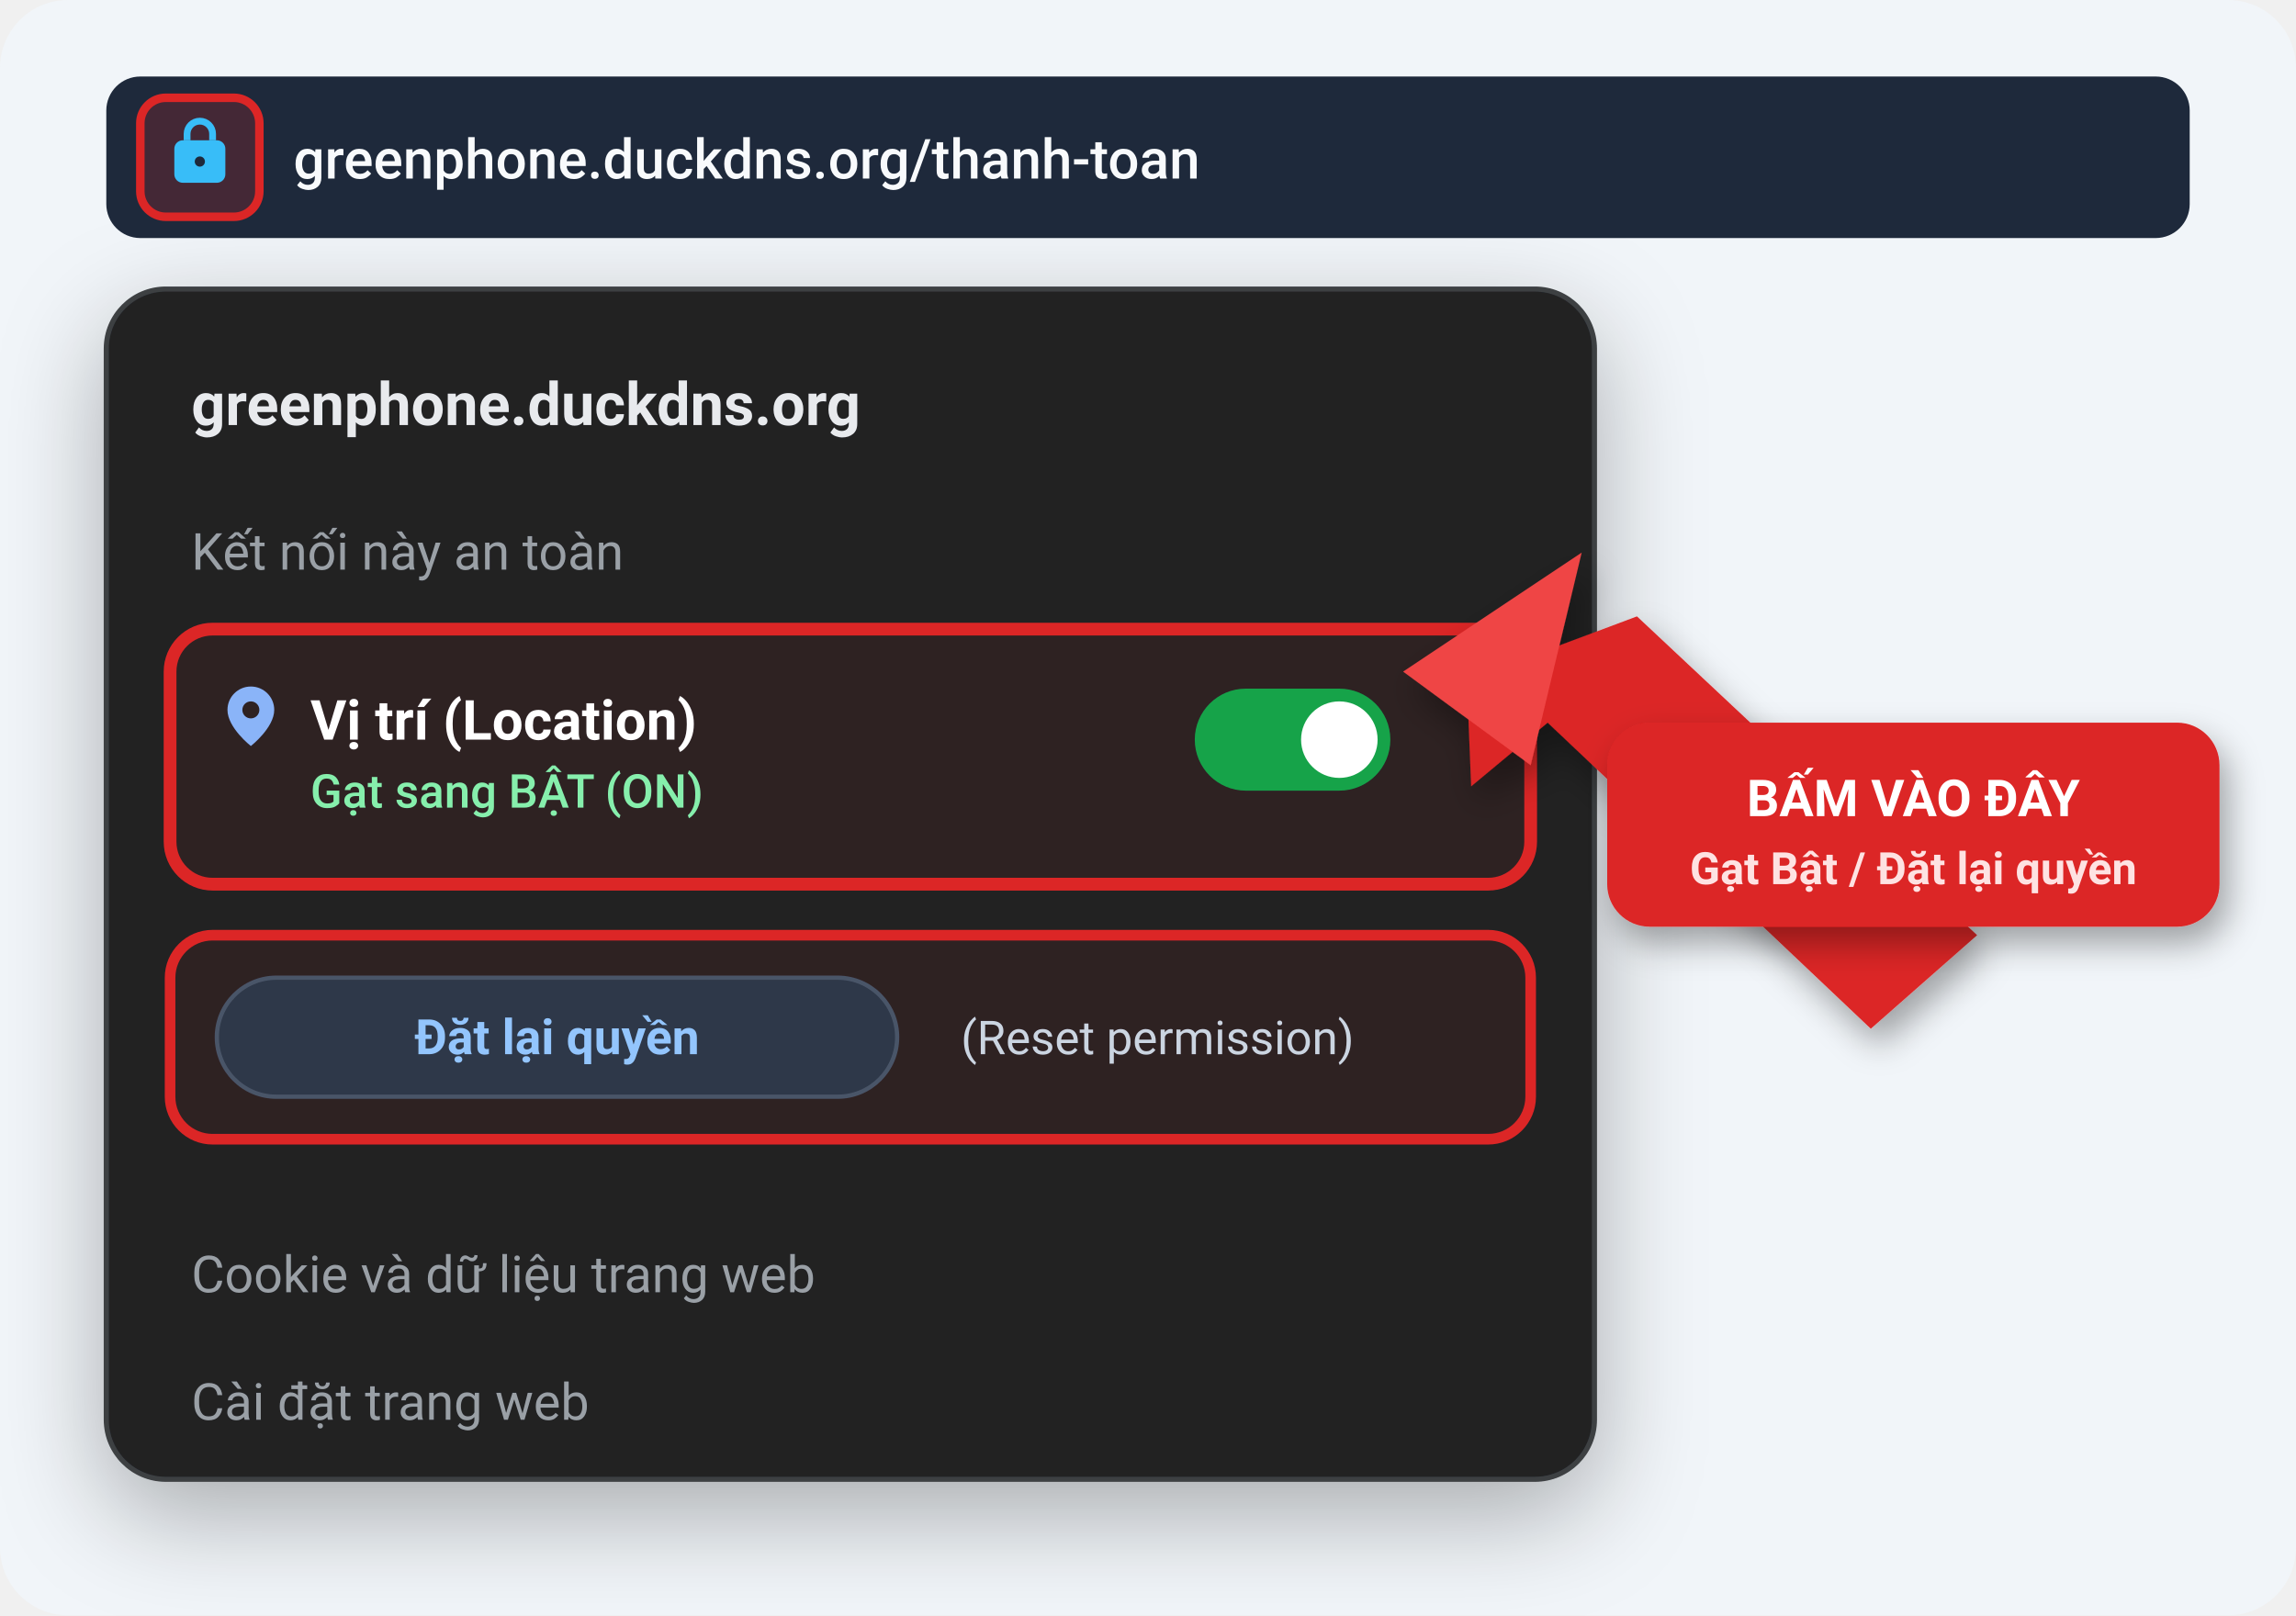
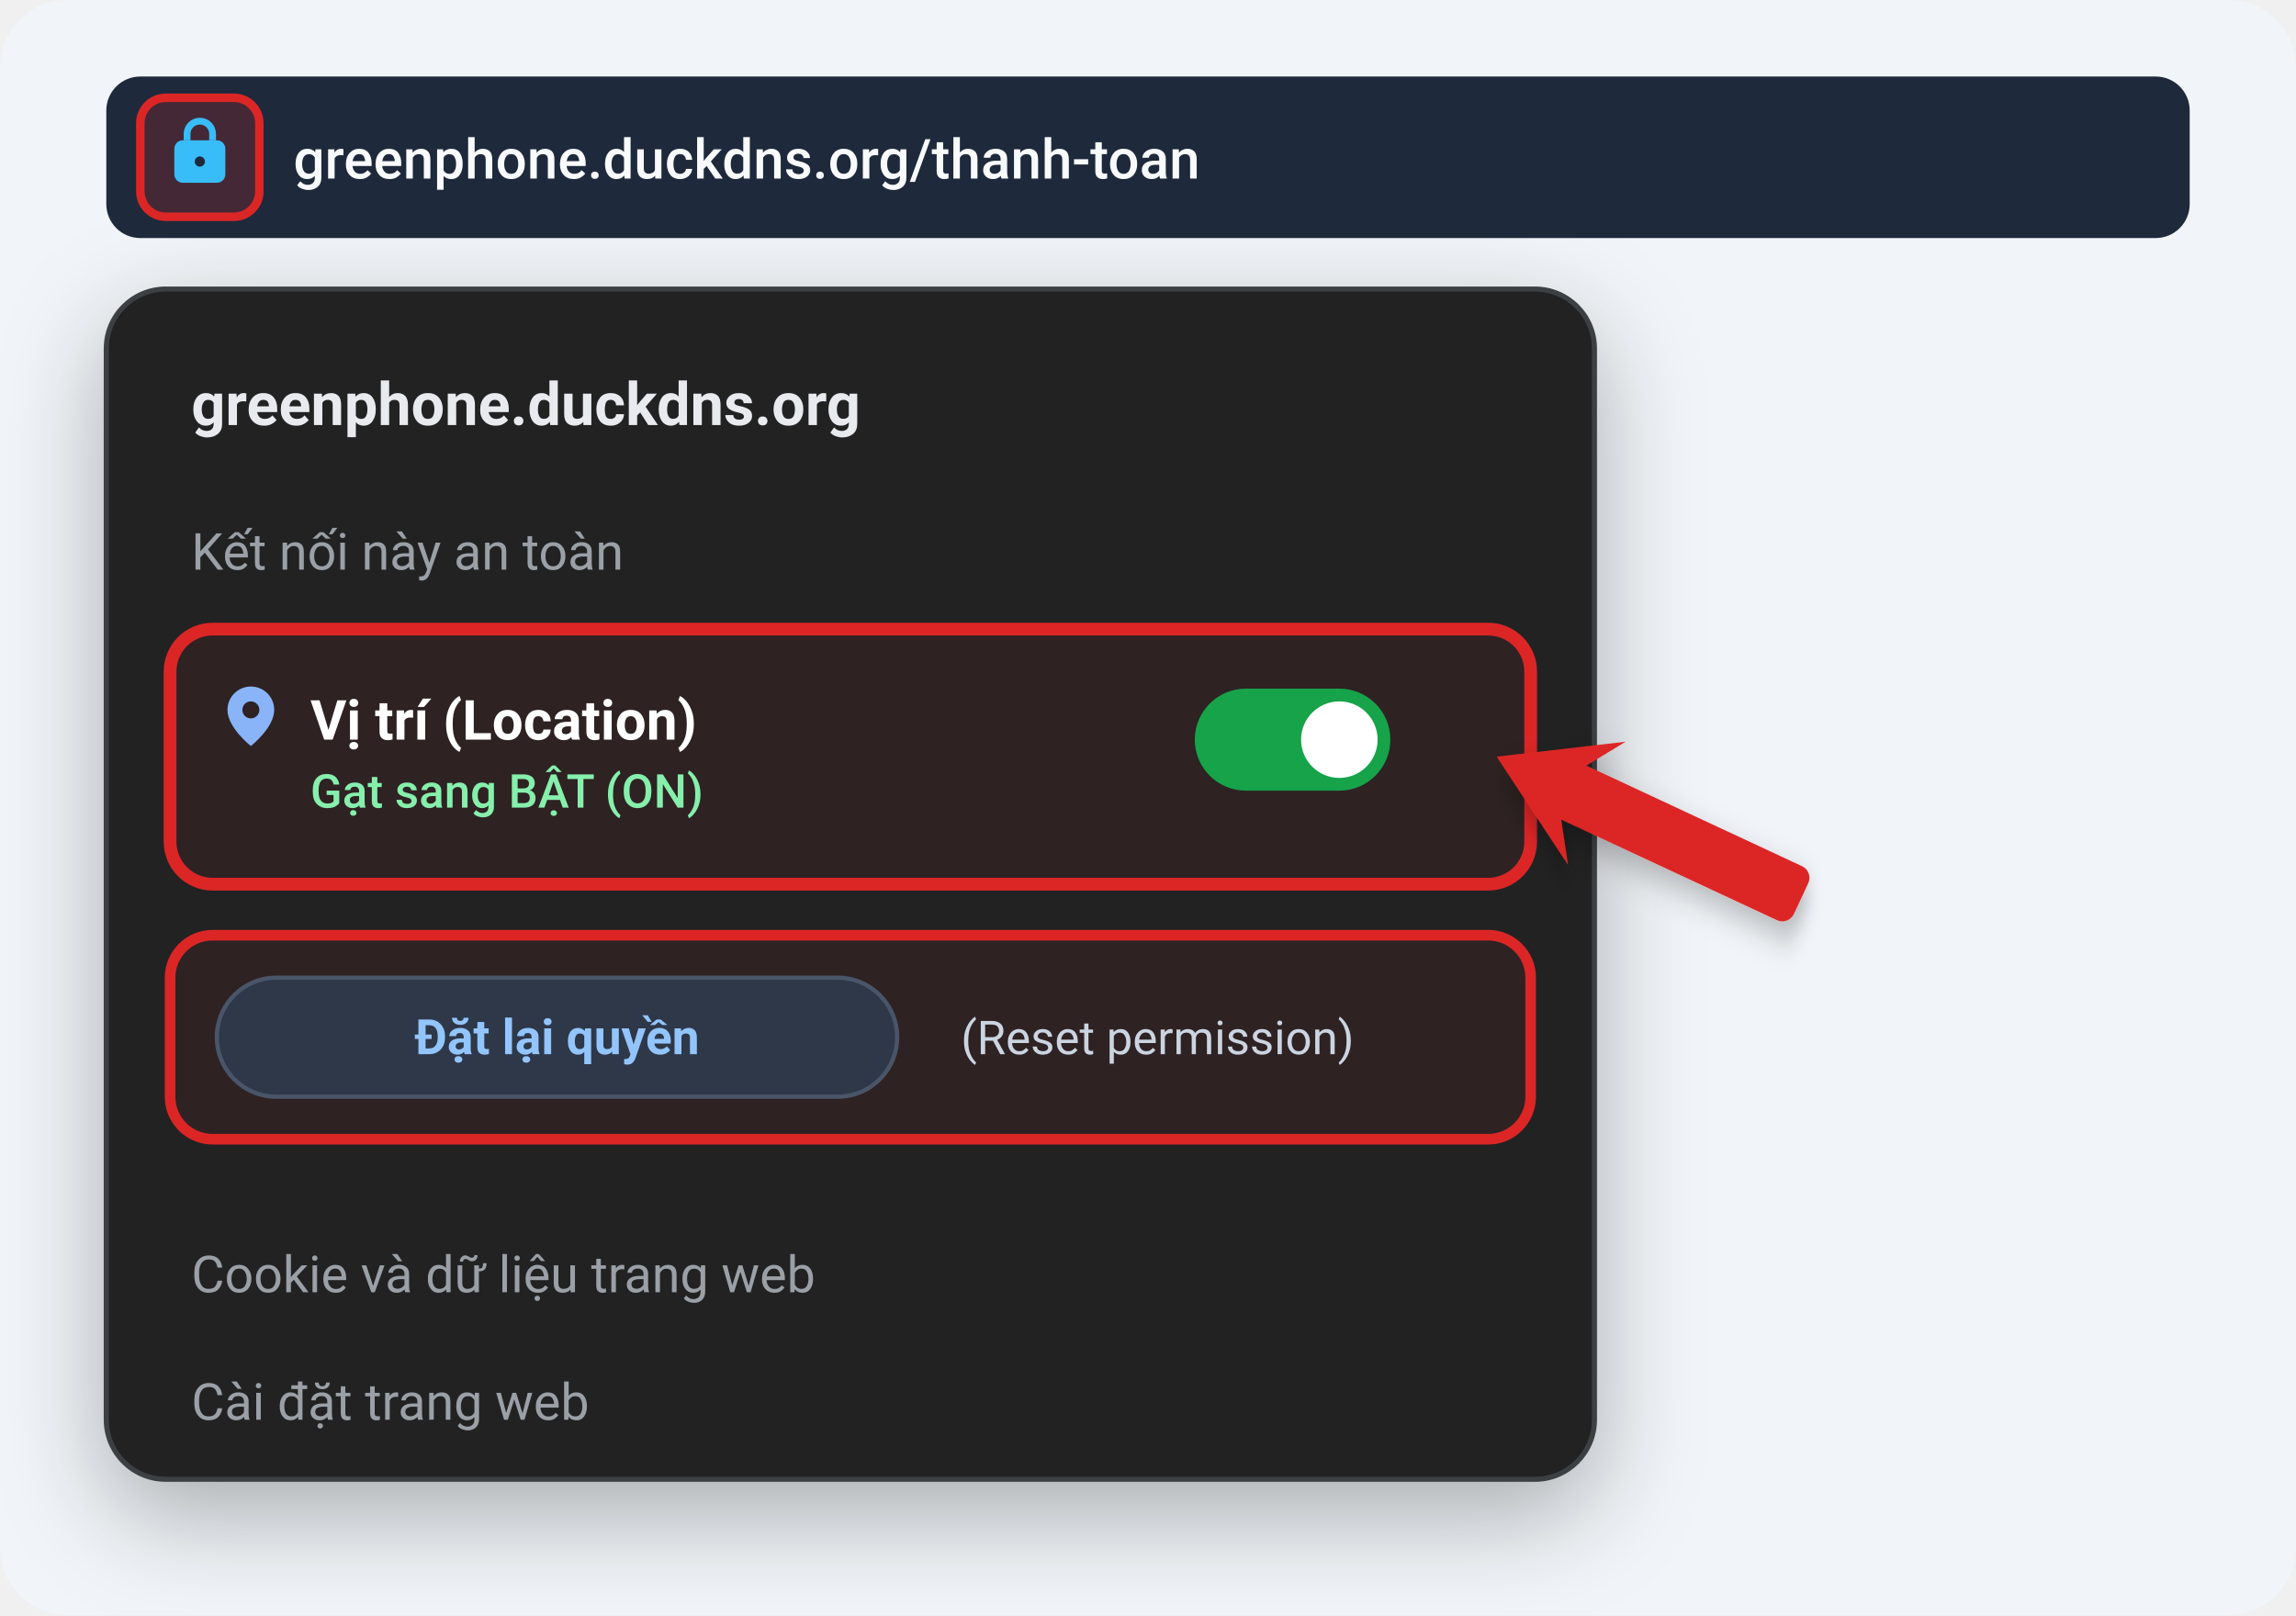
<svg xmlns="http://www.w3.org/2000/svg" viewBox="0 0 540 380" width="100%" height="100%" fill="none">
  <defs>
    <filter id="unlock-shadow" x="-10%" y="-10%" width="125%" height="125%" filterUnits="userSpaceOnUse">
      <feDropShadow dx="0" dy="8" stdDeviation="12" flood-color="#000000" flood-opacity="0.3" />
    </filter>
-     <filter id="arrow-shadow-2" x="-20%" y="-20%" width="140%" height="140%" filterUnits="userSpaceOnUse">
-       <feDropShadow dx="2" dy="4" stdDeviation="4" flood-color="#000000" flood-opacity="0.35" />
+     <filter id="arrow-shadow-2" x="-30%" y="-30%" width="160%" height="160%" filterUnits="userSpaceOnUse">
+       <feDropShadow dx="2" dy="3" stdDeviation="3" flood-color="#000000" flood-opacity="0.25" />
    </filter>
  </defs>
  <rect width="540" height="380" rx="16" fill="#f1f5f9" />
  <g transform="translate(25, 18)">
    <rect width="490" height="38" rx="8" fill="#1e293b" />
    <rect x="8" y="5" width="28" height="28" rx="6" fill="#dc2626" fill-opacity="0.2" stroke="#dc2626" stroke-width="2" />
    <g transform="translate(16, 11)">
      <rect x="0" y="4" width="12" height="10" rx="2" fill="#38bdf8" />
      <path d="M3 4V2.5a3 3 0 0 1 6 0V4" stroke="#38bdf8" stroke-width="1.6" fill="none" />
      <circle cx="6" cy="9" r="1.2" fill="#1e293b" />
    </g>
    <text x="44" y="24" fill="#f8fafc" font-family="-apple-system, BlinkMacSystemFont, 'Segoe UI', Roboto, sans-serif" font-size="13" font-weight="500">
      greenphone.duckdns.org/thanh-toan
    </text>
  </g>
  <g transform="translate(25, 68)" filter="url(#unlock-shadow)">
    <rect width="350" height="280" rx="14" fill="#202124" stroke="#3c4043" stroke-width="1.2" />
    <text x="20" y="32" fill="#e8eaed" font-family="-apple-system, BlinkMacSystemFont, 'Segoe UI', Roboto, sans-serif" font-size="14" font-weight="600">
      greenphone.duckdns.org
    </text>
    <g transform="translate(20, 52)">
      <text x="0" y="14" fill="#9aa0a6" font-family="-apple-system, BlinkMacSystemFont, 'Segoe UI', Roboto, sans-serif" font-size="12">
        Kết nối này an toàn
      </text>
    </g>
    <rect x="15" y="80" width="320" height="60" rx="10" fill="#dc2626" fill-opacity="0.08" stroke="#dc2626" stroke-width="3" />
    <g transform="translate(26, 92)">
      <path d="M8 1.5C4.96 1.5 2.5 3.96 2.5 7c0 4.2 5.5 8.5 5.5 8.5s5.5-4.3 5.5-8.5c0-3.04-2.46-5.5-5.5-5.5zm0 7.5a2 2 0 1 1 0-4 2 2 0 0 1 0 4z" fill="#8ab4f8" />
      <text x="22" y="14" fill="#ffffff" font-family="-apple-system, BlinkMacSystemFont, 'Segoe UI', Roboto, sans-serif" font-size="13" font-weight="600">
        Vị trí (Location)
      </text>
      <g transform="translate(230, 2)">
        <rect width="46" height="24" rx="12" fill="#16a34a" />
        <circle cx="34" cy="12" r="9" fill="#ffffff" />
      </g>
      <text x="22" y="30" fill="#86efac" font-family="-apple-system, BlinkMacSystemFont, 'Segoe UI', Roboto, sans-serif" font-size="11" font-weight="500">
        Gạt sang BẬT (ON)
      </text>
    </g>
    <rect x="15" y="152" width="320" height="48" rx="10" fill="#dc2626" fill-opacity="0.08" stroke="#dc2626" stroke-width="2.5" />
    <g transform="translate(26, 162)">
      <rect x="0" y="0" width="160" height="28" rx="14" fill="#2d3748" stroke="#4a5568" stroke-width="1" />
      <text x="80" y="18" text-anchor="middle" fill="#93c5fd" font-family="-apple-system, BlinkMacSystemFont, 'Segoe UI', Roboto, sans-serif" font-size="11.5" font-weight="600">
        Đặt lại quyền
      </text>
      <text x="175" y="18" fill="#cbd5e1" font-family="-apple-system, BlinkMacSystemFont, 'Segoe UI', Roboto, sans-serif" font-size="11">
        (Reset permission)
      </text>
    </g>
    <g transform="translate(20, 222)">
      <text x="0" y="14" fill="#9aa0a6" font-family="-apple-system, BlinkMacSystemFont, 'Segoe UI', Roboto, sans-serif" font-size="12">
        Cookie và dữ liệu trang web
      </text>
    </g>
    <g transform="translate(20, 252)">
      <text x="0" y="14" fill="#9aa0a6" font-family="-apple-system, BlinkMacSystemFont, 'Segoe UI', Roboto, sans-serif" font-size="12">
        Cài đặt trang web
      </text>
    </g>
  </g>
-   <g filter="url(#arrow-shadow-2)">
-     <path d="M345 160 L385 145 L465 220 L440 242 L364 170 L346 185 Z" fill="#dc2626" />
-     <polygon points="330,158 372,130 360,180" fill="#ef4444" />
-   </g>
-   <g transform="translate(378, 170)" filter="url(#arrow-shadow-2)">
-     <rect width="144" height="48" rx="10" fill="#dc2626" />
-     <text x="72" y="22" text-anchor="middle" fill="#ffffff" font-family="-apple-system, BlinkMacSystemFont, 'Segoe UI', Roboto, sans-serif" font-size="12" font-weight="bold">
-       BẤM VÀO ĐÂY
-     </text>
-     <text x="72" y="38" text-anchor="middle" fill="#fee2e2" font-family="-apple-system, BlinkMacSystemFont, 'Segoe UI', Roboto, sans-serif" font-size="10.5" font-weight="600">
-       Gạt Bật / Đặt lại quyền
-     </text>
+   <g transform="translate(352, 178) rotate(25)" filter="url(#arrow-shadow-2)">
+     <path d="M 0 0 L 26 -16 L 20 -7 L 76 -7 A 3 3 0 0 1 79 -4 L 79 4 A 3 3 0 0 1 76 7 L 20 7 L 26 16 Z" fill="#dc2626" />
  </g>
</svg>
